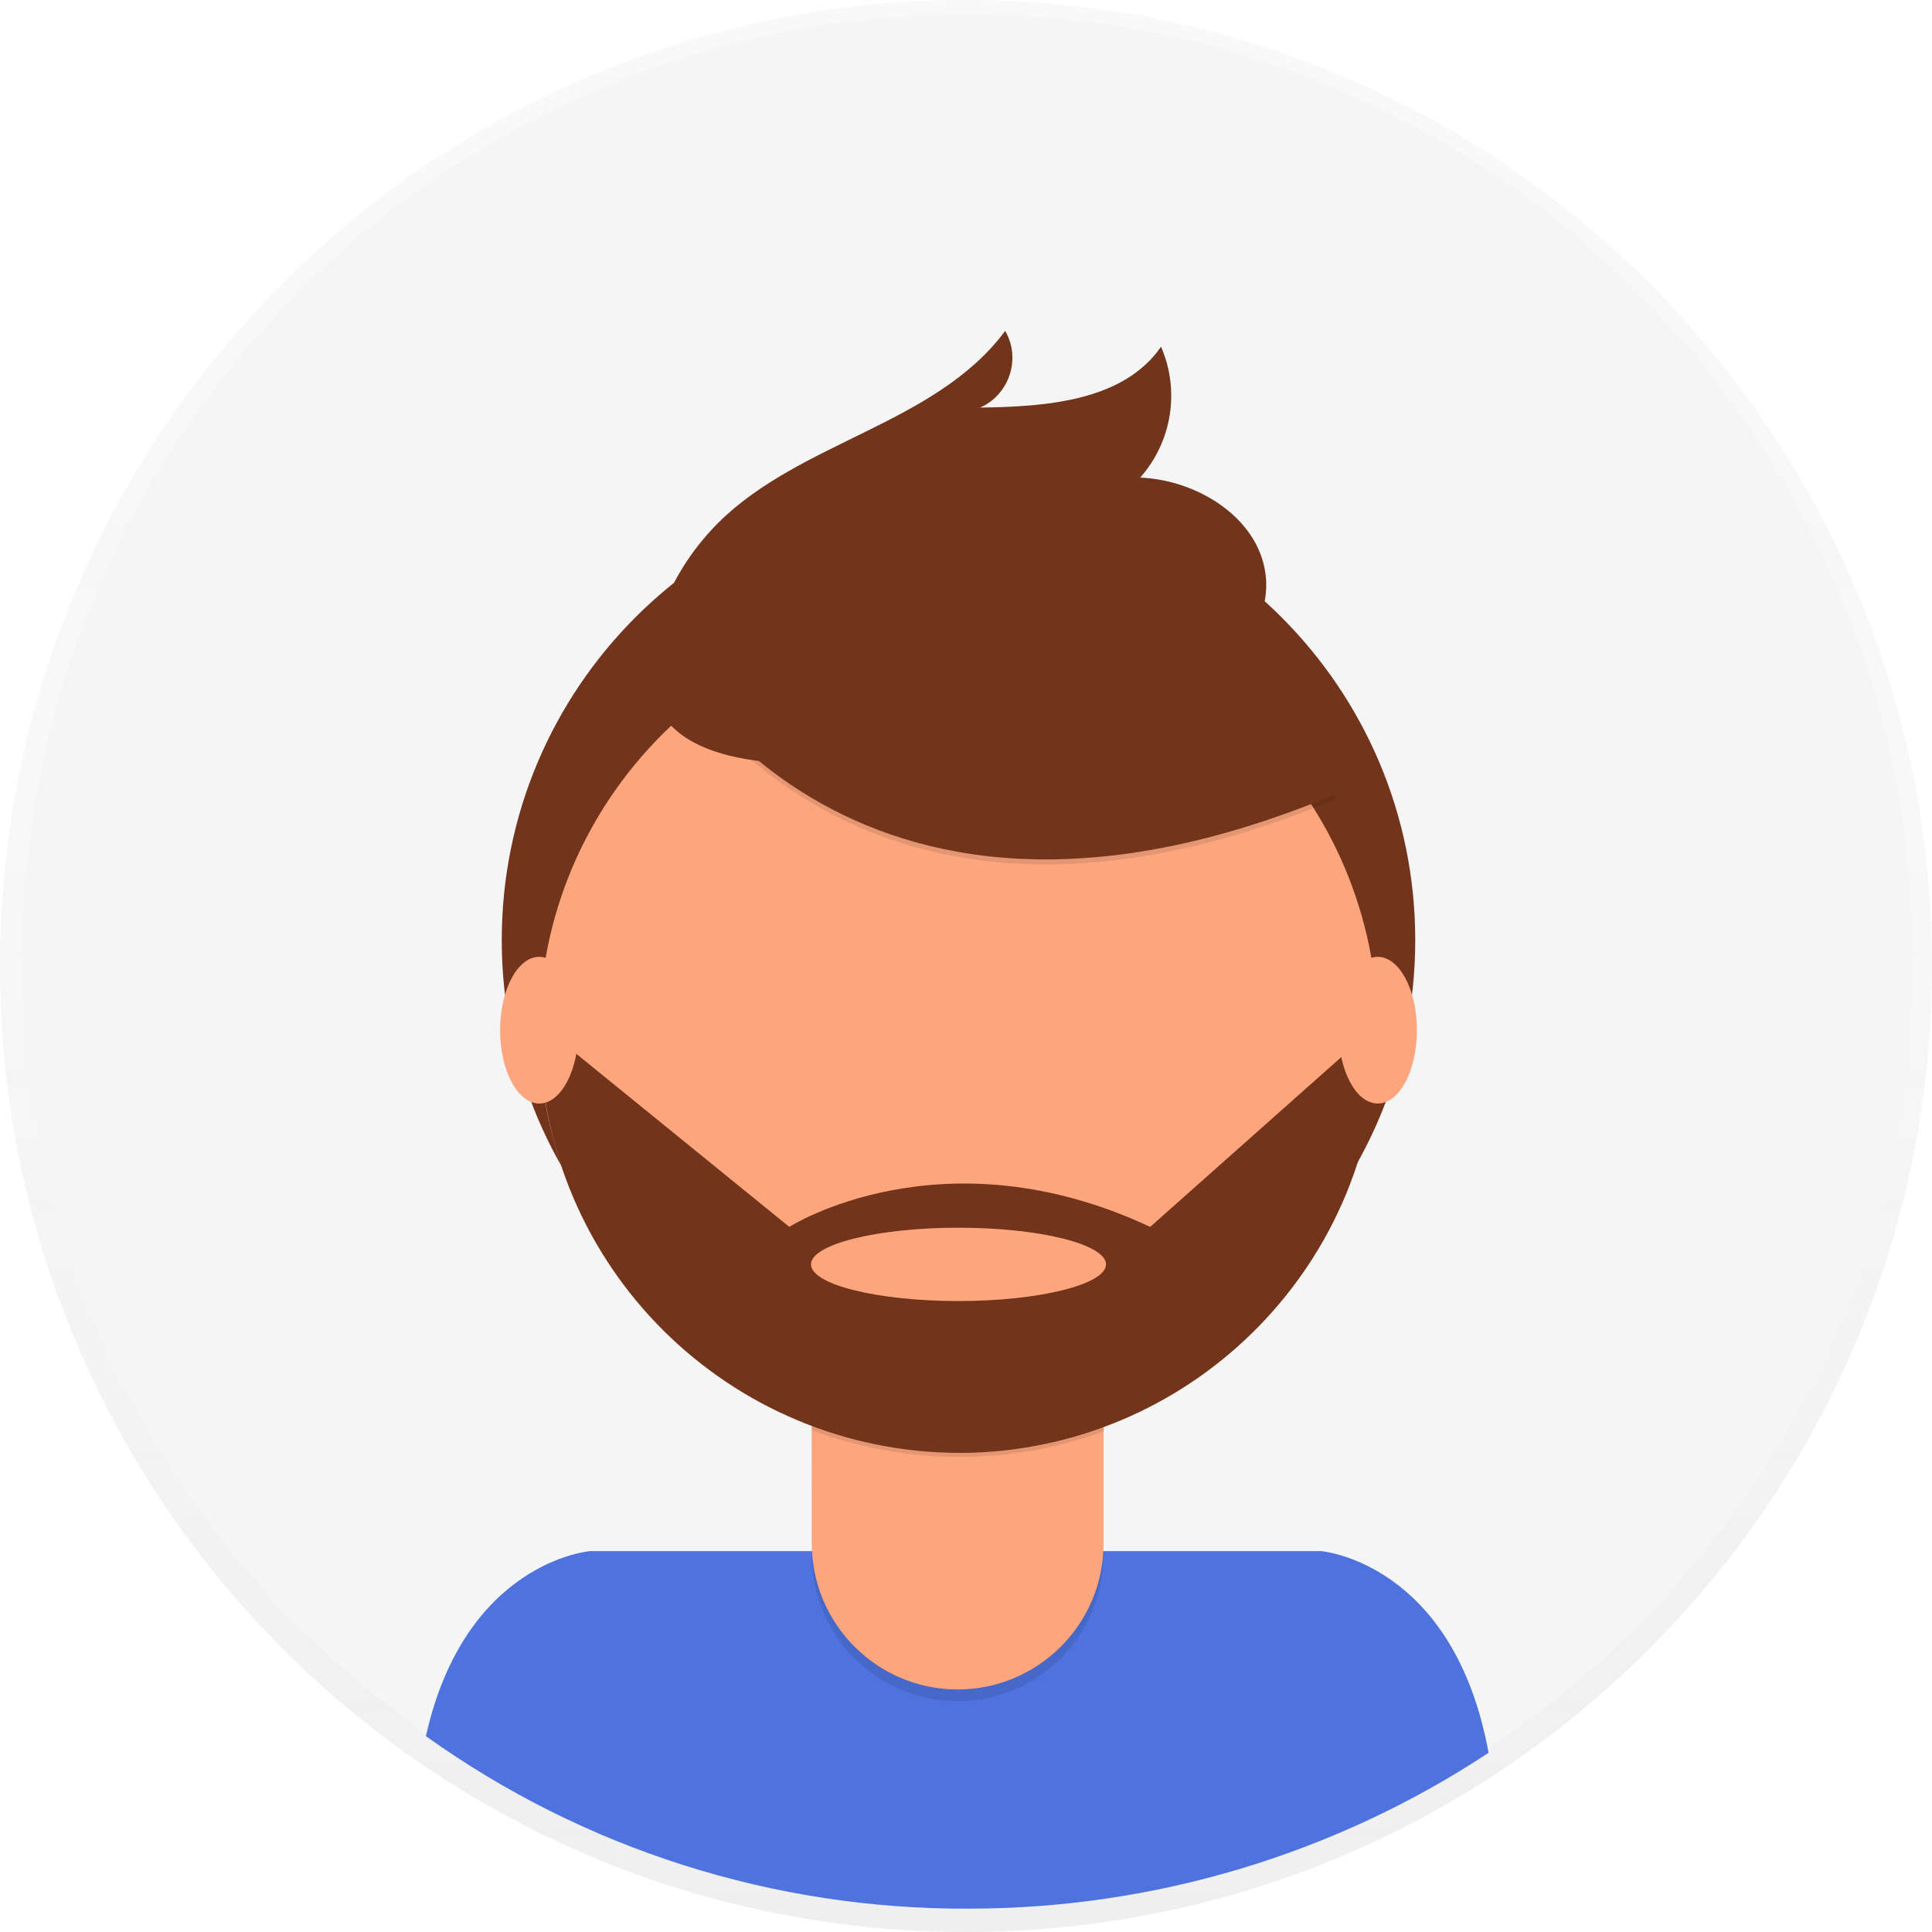
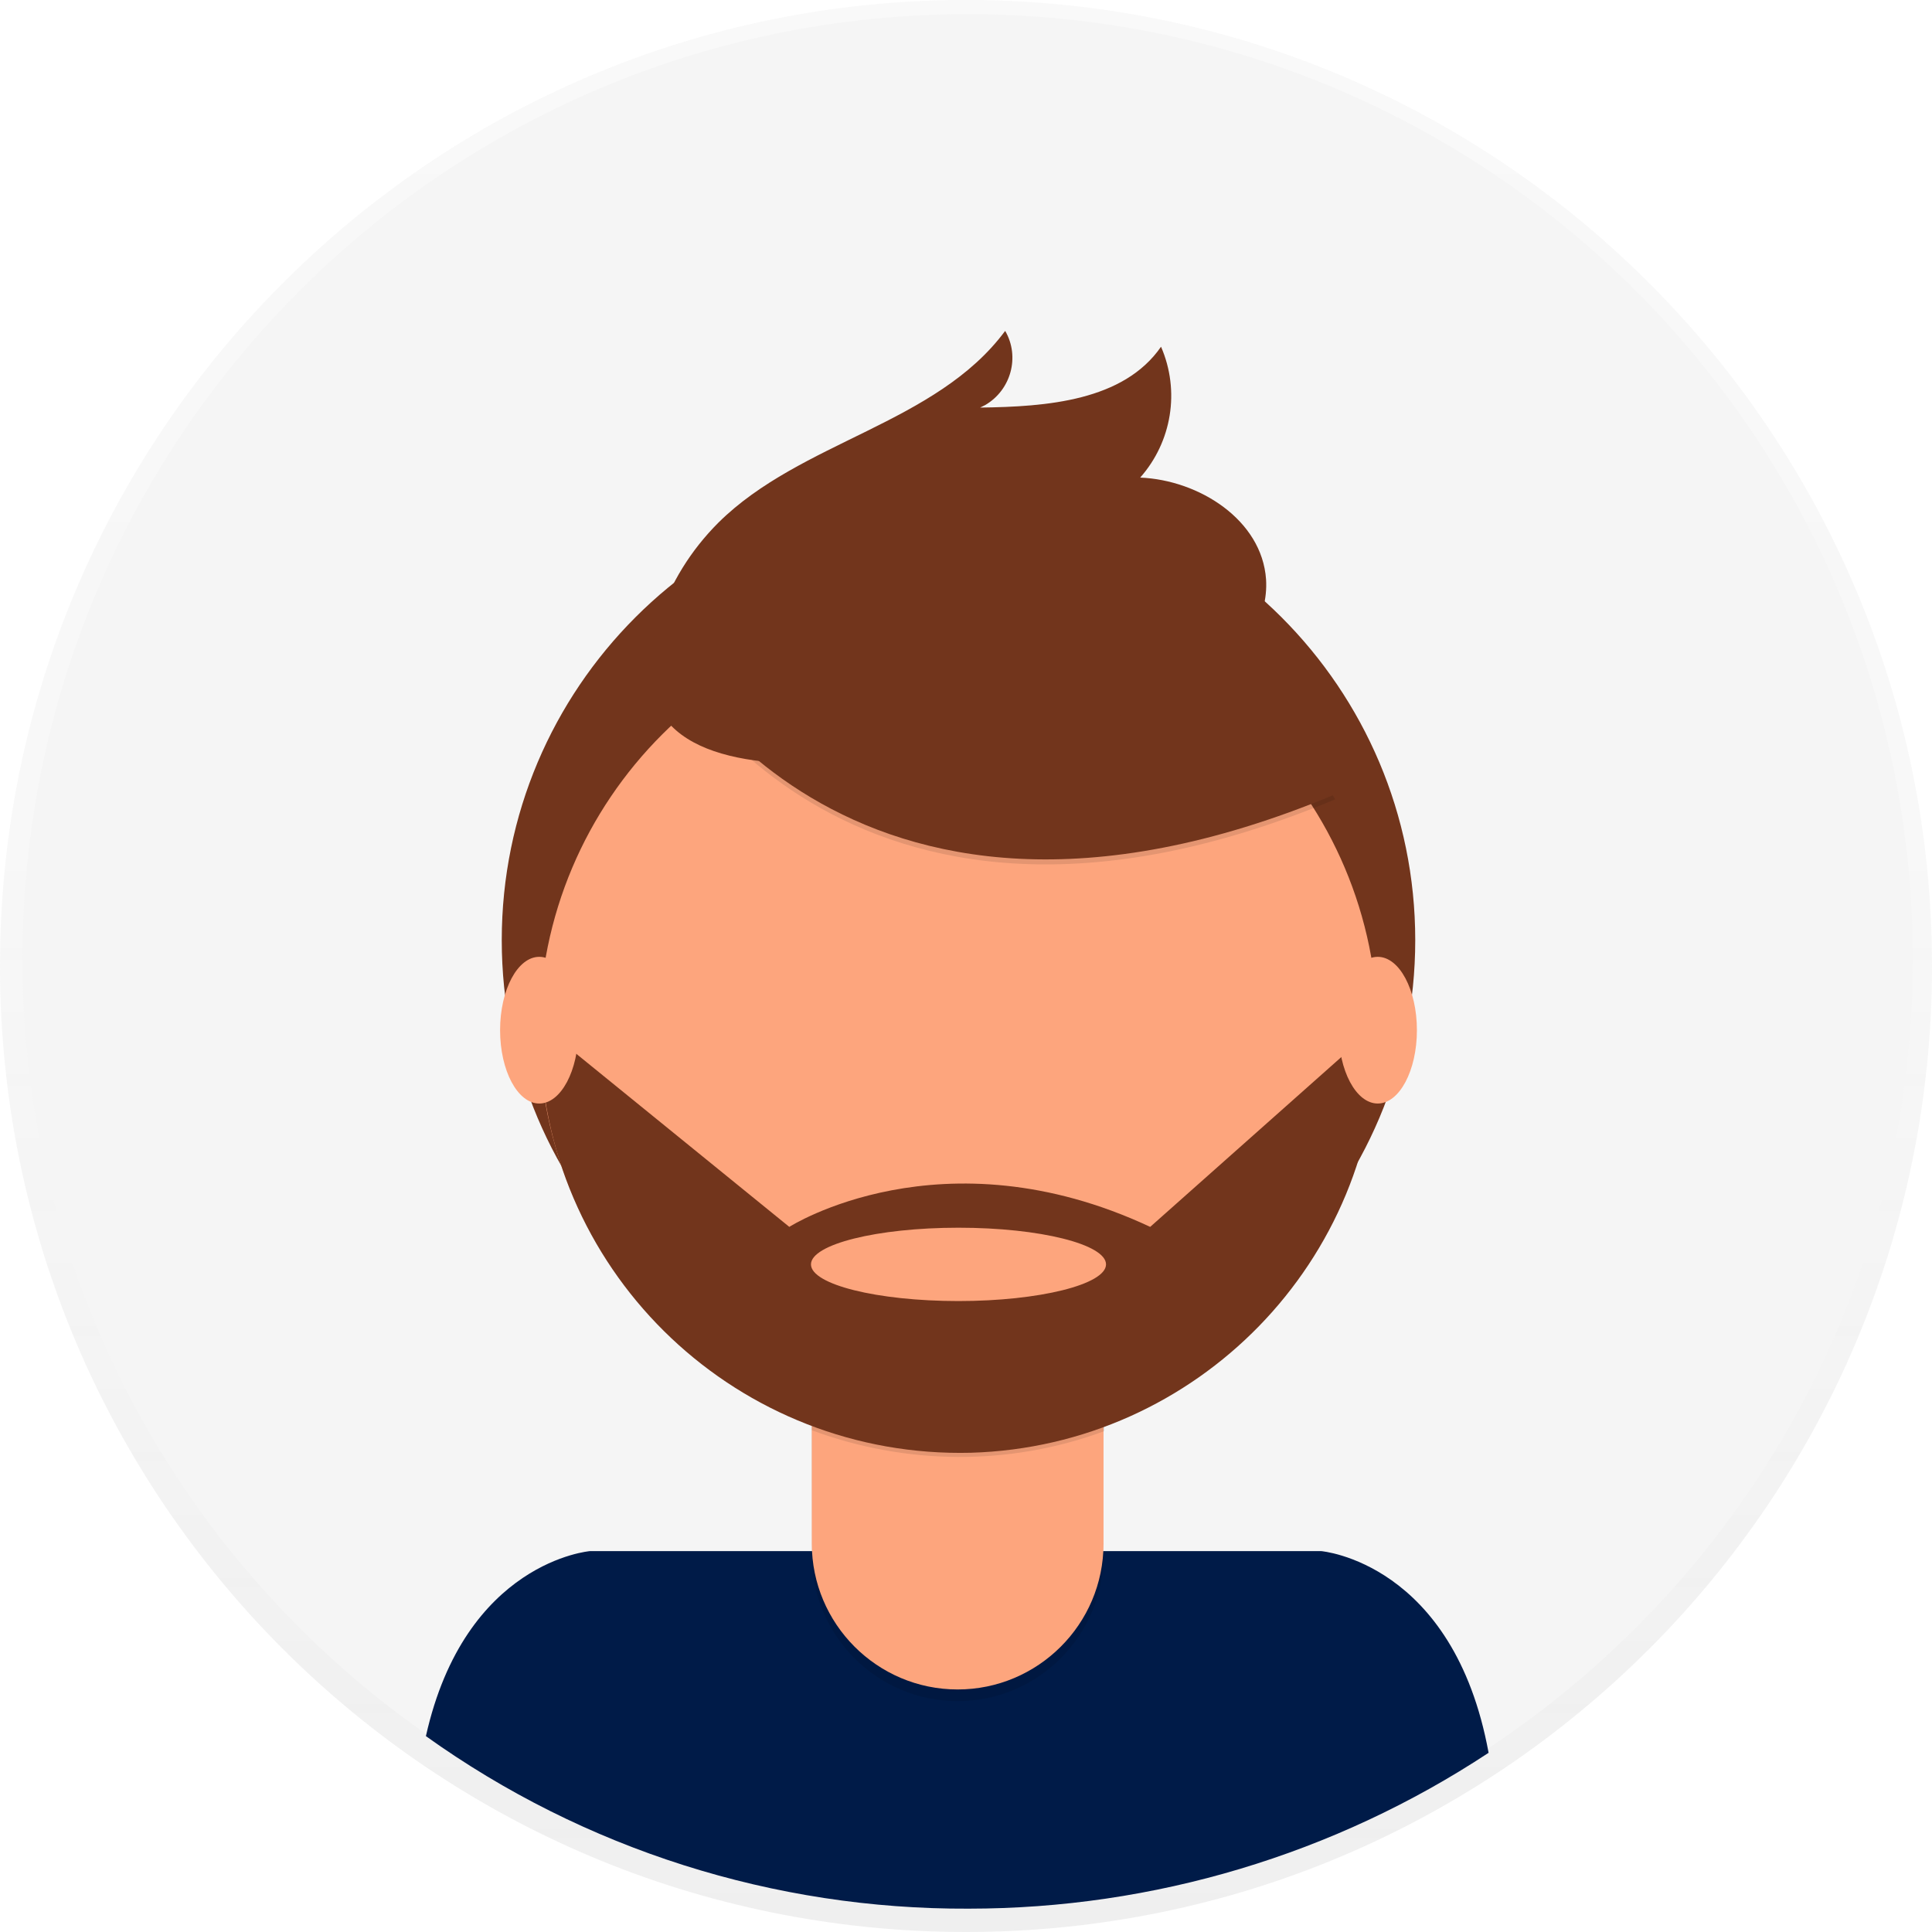
<svg xmlns="http://www.w3.org/2000/svg" version="1.1" id="_x38_8ce59e9-c4b8-4d1d-9d7a-ce0190159aa8" x="0px" y="0px" viewBox="0 0 231.8 231.8" style="enable-background:new 0 0 231.8 231.8;" xml:space="preserve">
  <style type="text/css">
	.st0{opacity:0.5;}
	.st1{fill:url(#SVGID_1_);}
	.st2{fill:#F5F5F5;}
- 	.st3{fill:#4E73DF;}
+ 	.st3{fill:#001B48;}
	.st4{fill:#72351C;}
	.st5{opacity:0.1;enable-background:new    ;}
	.st6{fill:#FDA57D;}
</style>
  <g class="st0">
    <linearGradient id="SVGID_1_" gradientUnits="userSpaceOnUse" x1="115.89" y1="526.22" x2="115.89" y2="758" gradientTransform="matrix(1 0 0 -1 0 758)">
      <stop offset="0" style="stop-color:#808080;stop-opacity:0.25" />
      <stop offset="0.54" style="stop-color:#808080;stop-opacity:0.12" />
      <stop offset="1" style="stop-color:#808080;stop-opacity:0.1" />
    </linearGradient>
    <circle class="st1" cx="115.9" cy="115.9" r="115.9" />
  </g>
  <circle class="st2" cx="116.1" cy="115.1" r="113.4" />
  <path class="st3" d="M116.2,229c22.2,0,43.9-6.5,62.4-18.7c-4.2-22.9-20.1-24.2-20.1-24.2H70.8c0,0-15,1.2-19.7,22.2  C70.1,221.9,92.9,229.1,116.2,229z" />
  <circle class="st4" cx="115" cy="112.8" r="54.8" />
  <path class="st5" d="M97.3,158.4h35.1l0,0v28.1c0,9.7-7.8,17.6-17.5,17.6c0,0,0,0,0,0l0,0c-9.7,0-17.5-7.9-17.5-17.5L97.3,158.4  L97.3,158.4z" />
  <path class="st6" d="M100.7,157.1h28.4c1.9,0,3.3,1.5,3.3,3.4v24.7c0,9.7-7.9,17.5-17.5,17.5l0,0c-9.7,0-17.5-7.9-17.5-17.5v-24.7  C97.3,158.6,98.8,157.1,100.7,157.1L100.7,157.1z" />
  <path class="st5" d="M97.4,171.6c11.3,4.2,23.8,4.3,35.1,0.1v-4.3H97.4V171.6z" />
  <circle class="st6" cx="115" cy="123.7" r="50.3" />
  <path class="st5" d="M79.2,77.9c0,0,21.2,43,81,18l-13.9-21.8l-24.7-8.9L79.2,77.9z" />
  <path class="st4" d="M79.2,77.3c0,0,21.2,43,81,18l-13.9-21.8l-24.7-8.9L79.2,77.3z" />
  <path class="st4" d="M79,74.4c1.4-4.4,3.9-8.4,7.2-11.7c9.9-9.8,26.1-11.8,34.4-23c1.8,3.1,0.7,7.1-2.4,8.9  c-0.2,0.1-0.4,0.2-0.6,0.3c8-0.1,17.2-0.8,21.7-7.3c2.3,5.3,1.3,11.4-2.5,15.7c7.1,0.3,14.6,5.1,15.1,12.2c0.3,4.7-2.6,9.1-6.5,11.9  s-8.5,3.9-13.1,4.9C118.8,89.2,70.3,101.6,79,74.4z" />
  <path class="st4" d="M165.3,124.1H164L138,147.2c-25-11.7-43.3,0-43.3,0l-27.2-22.1l-2.7,0.3c0.8,27.8,23.9,49.6,51.7,48.9  C143.6,173.5,165.3,151.3,165.3,124.1L165.3,124.1z M115,156.1c-9.8,0-17.7-2-17.7-4.4s7.9-4.4,17.7-4.4s17.7,2,17.7,4.4  S124.7,156.1,115,156.1L115,156.1z" />
  <ellipse class="st6" cx="64.7" cy="123.6" rx="4.7" ry="8.8" />
  <ellipse class="st6" cx="165.3" cy="123.6" rx="4.7" ry="8.8" />
</svg>
